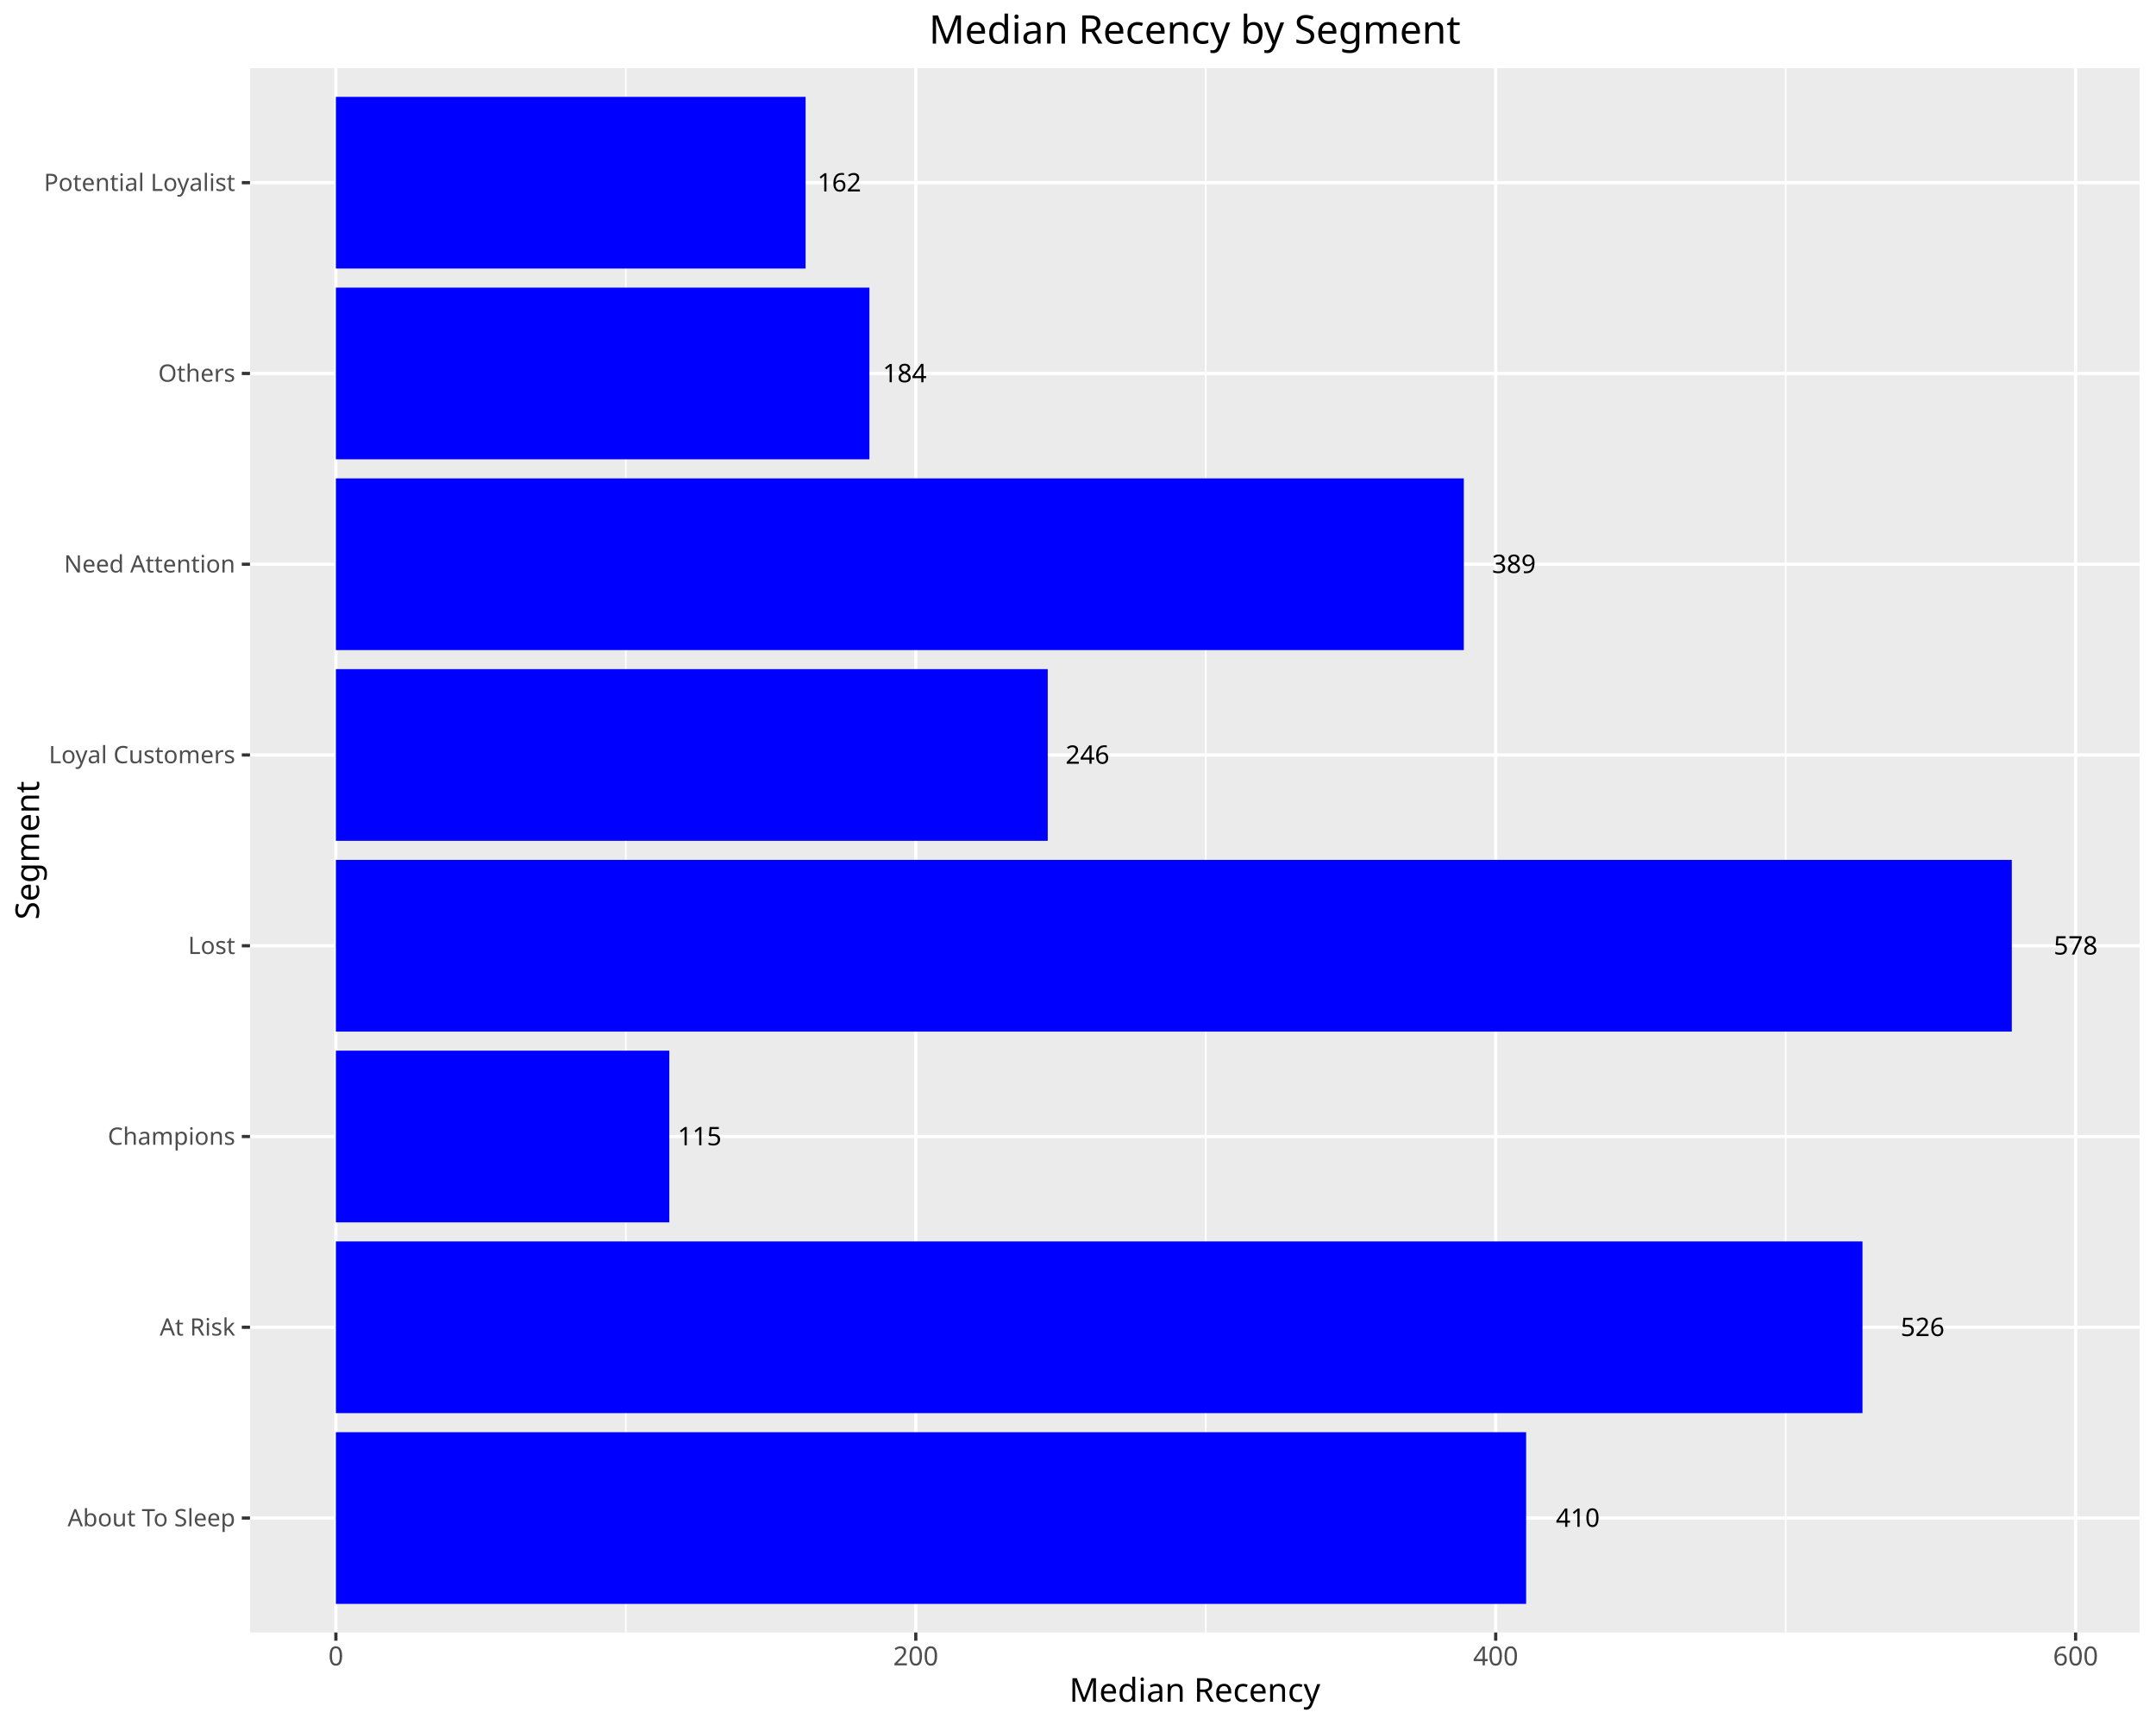
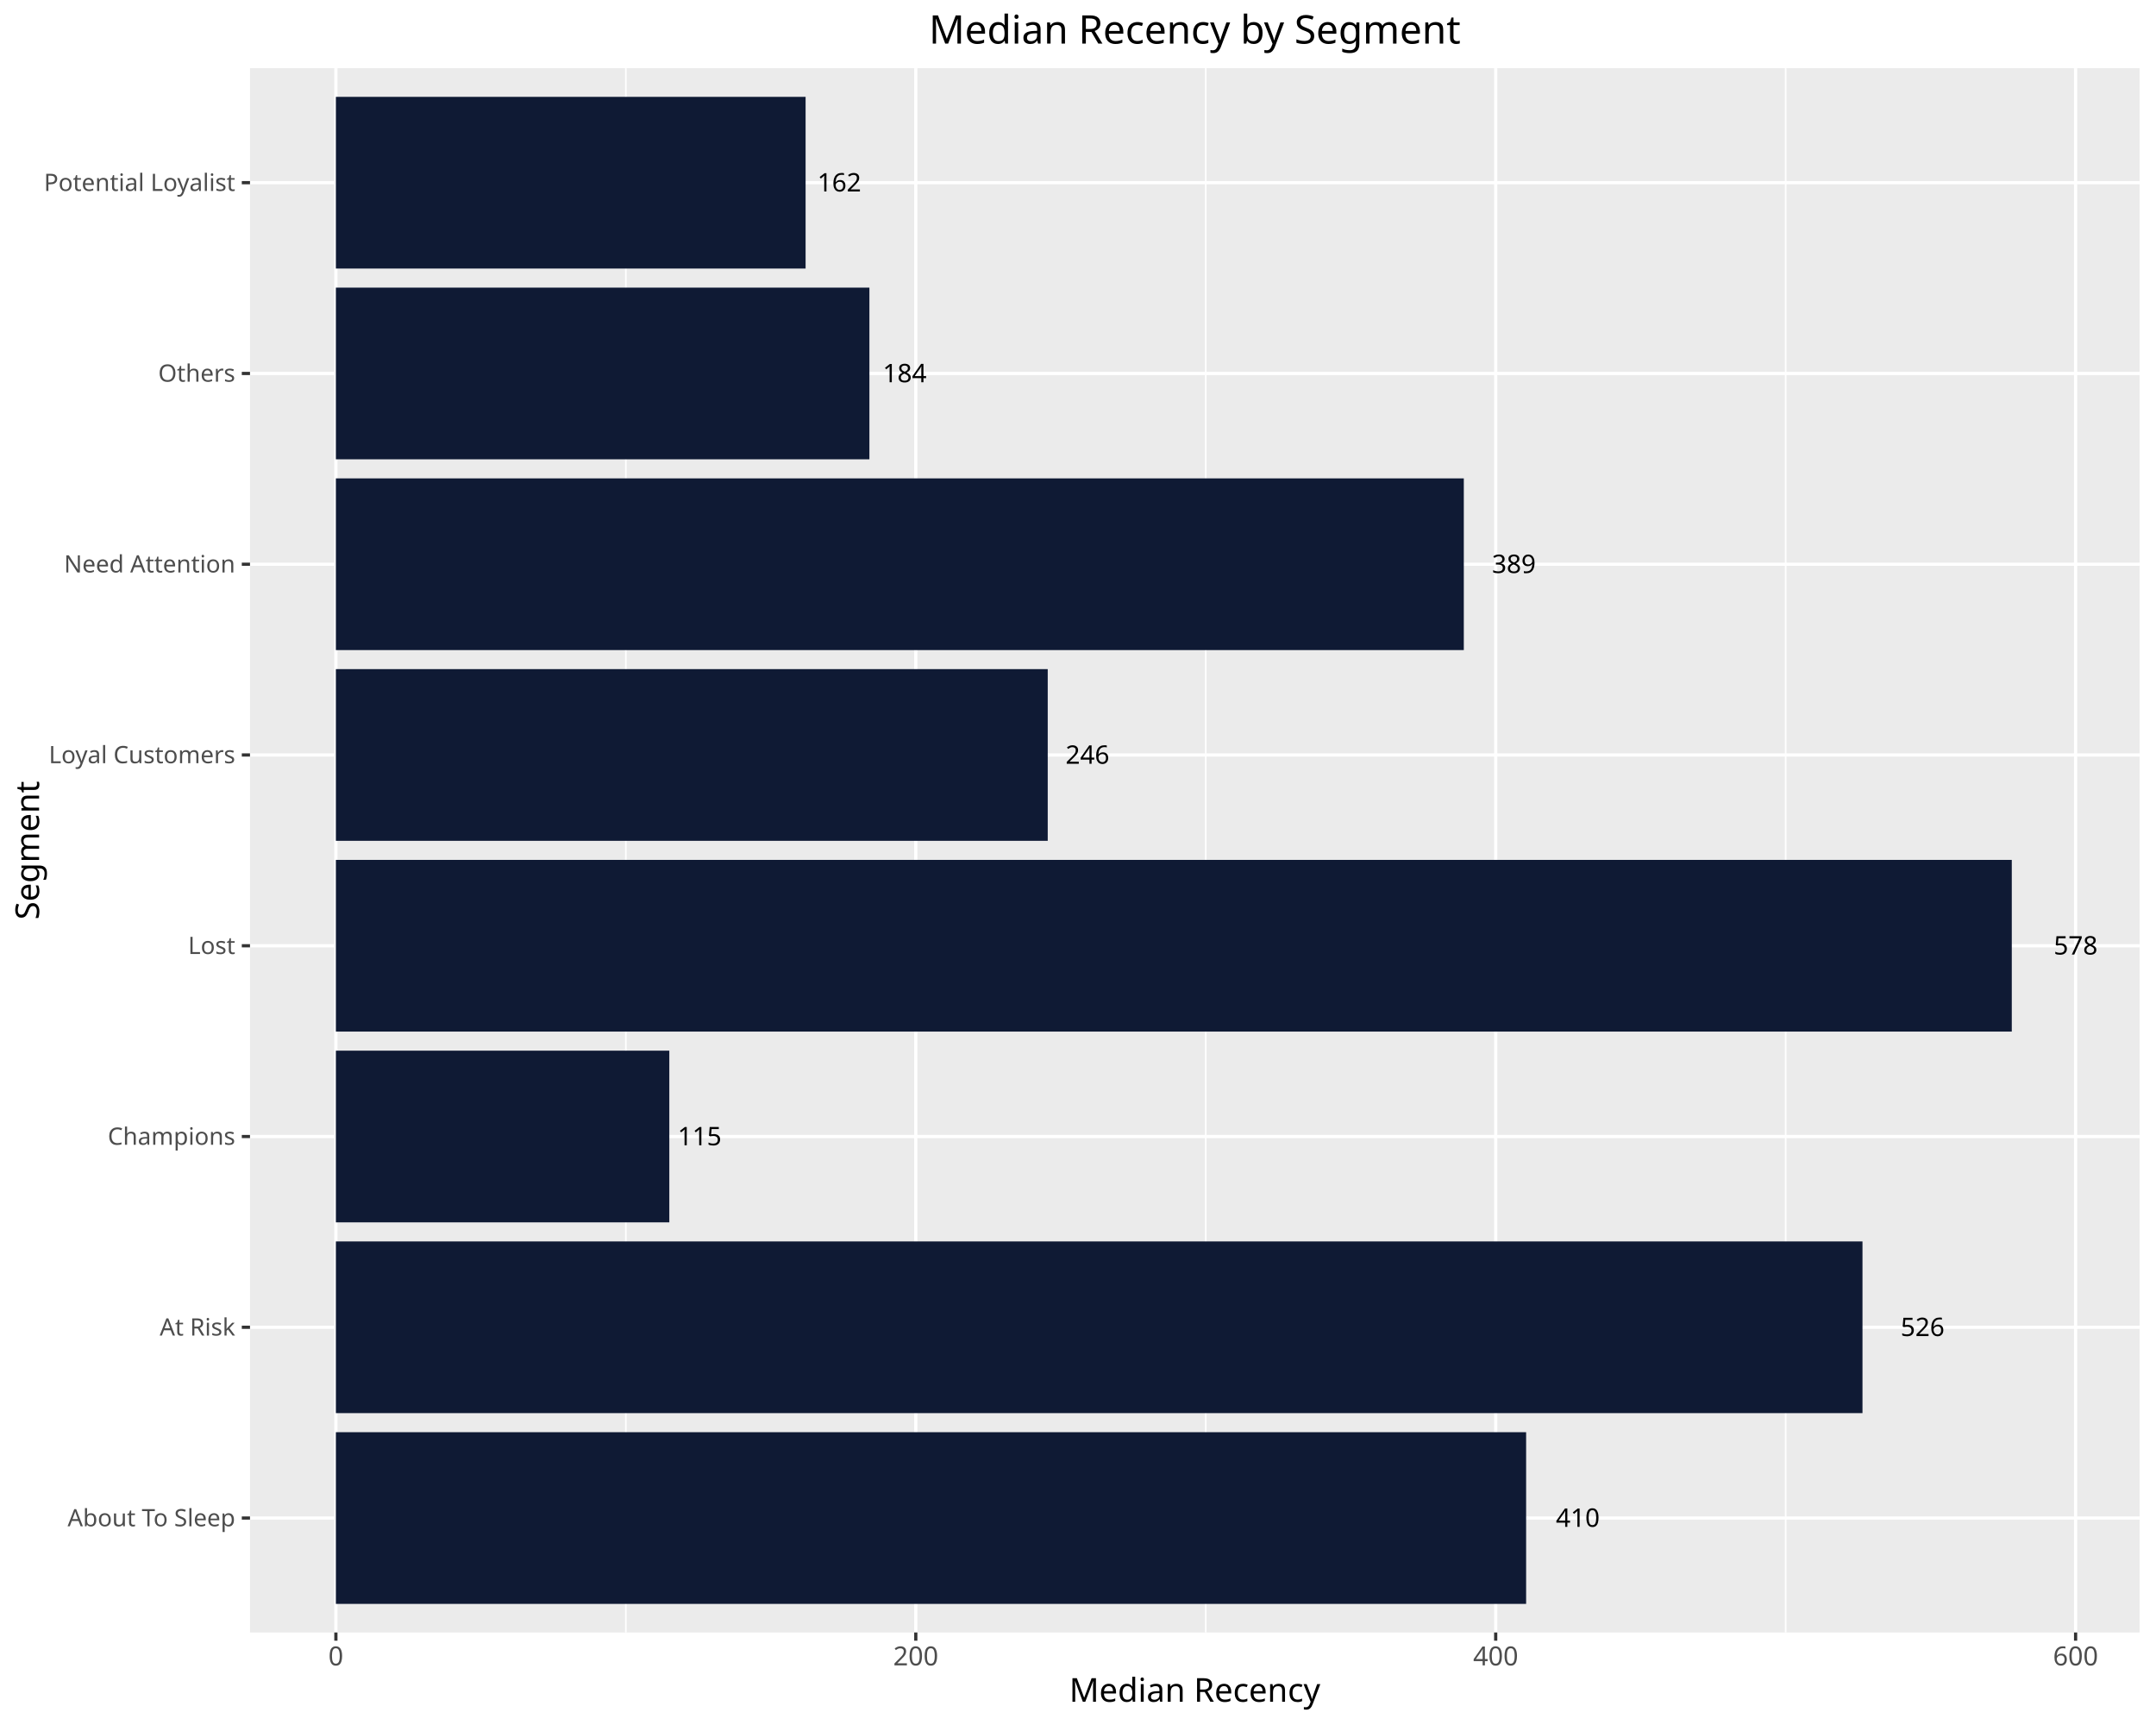
<svg xmlns="http://www.w3.org/2000/svg" class="svglite" data-engine-version="2.0" width="720.00pt" height="576.00pt" viewBox="0 0 720.00 576.00">
  <defs>
    <style type="text/css">
    .svglite line, .svglite polyline, .svglite polygon, .svglite path, .svglite rect, .svglite circle {
      fill: none;
      stroke: #000000;
      stroke-linecap: round;
      stroke-linejoin: round;
      stroke-miterlimit: 10.00;
    }
  </style>
  </defs>
  <rect width="100%" height="100%" style="stroke: none; fill: #FFFFFF;" />
  <defs>
    <clipPath id="cpMC4wMHw3MjAuMDB8MC4wMHw1NzYuMDA=">
      <rect x="0.00" y="0.00" width="720.00" height="576.00" />
    </clipPath>
  </defs>
  <g clip-path="url(#cpMC4wMHw3MjAuMDB8MC4wMHw1NzYuMDA=)">
    <rect x="0.00" y="0.00" width="720.00" height="576.00" style="stroke-width: 1.07; stroke: #FFFFFF; fill: #FFFFFF;" />
  </g>
  <defs>
    <clipPath id="cpODMuNDl8NzE0LjUyfDIyLjc4fDU0NS4xMQ==">
      <rect x="83.49" y="22.78" width="631.03" height="522.33" />
    </clipPath>
  </defs>
  <g clip-path="url(#cpODMuNDl8NzE0LjUyfDIyLjc4fDU0NS4xMQ==)">
    <rect x="83.49" y="22.78" width="631.03" height="522.33" style="stroke-width: 1.07; stroke: none; fill: #EBEBEB;" />
    <polyline points="209.00,545.11 209.00,22.78 " style="stroke-width: 0.53; stroke: #FFFFFF; stroke-linecap: butt;" />
    <polyline points="402.66,545.11 402.66,22.78 " style="stroke-width: 0.53; stroke: #FFFFFF; stroke-linecap: butt;" />
    <polyline points="596.32,545.11 596.32,22.78 " style="stroke-width: 0.53; stroke: #FFFFFF; stroke-linecap: butt;" />
    <polyline points="83.49,506.89 714.52,506.89 " style="stroke-width: 1.07; stroke: #FFFFFF; stroke-linecap: butt;" />
    <polyline points="83.49,443.19 714.52,443.19 " style="stroke-width: 1.07; stroke: #FFFFFF; stroke-linecap: butt;" />
    <polyline points="83.49,379.50 714.52,379.50 " style="stroke-width: 1.07; stroke: #FFFFFF; stroke-linecap: butt;" />
    <polyline points="83.49,315.80 714.52,315.80 " style="stroke-width: 1.07; stroke: #FFFFFF; stroke-linecap: butt;" />
    <polyline points="83.49,252.10 714.52,252.10 " style="stroke-width: 1.07; stroke: #FFFFFF; stroke-linecap: butt;" />
    <polyline points="83.49,188.40 714.52,188.40 " style="stroke-width: 1.07; stroke: #FFFFFF; stroke-linecap: butt;" />
    <polyline points="83.49,124.70 714.52,124.70 " style="stroke-width: 1.07; stroke: #FFFFFF; stroke-linecap: butt;" />
    <polyline points="83.49,61.00 714.52,61.00 " style="stroke-width: 1.07; stroke: #FFFFFF; stroke-linecap: butt;" />
    <polyline points="112.17,545.11 112.17,22.78 " style="stroke-width: 1.07; stroke: #FFFFFF; stroke-linecap: butt;" />
    <polyline points="305.83,545.11 305.83,22.78 " style="stroke-width: 1.07; stroke: #FFFFFF; stroke-linecap: butt;" />
    <polyline points="499.49,545.11 499.49,22.78 " style="stroke-width: 1.07; stroke: #FFFFFF; stroke-linecap: butt;" />
    <polyline points="693.15,545.11 693.15,22.78 " style="stroke-width: 1.07; stroke: #FFFFFF; stroke-linecap: butt;" />
-     <rect x="112.17" y="350.83" width="111.35" height="57.33" style="stroke-width: 1.07; stroke: none; stroke-linecap: butt; stroke-linejoin: miter; fill: #0000FF;" />
-     <rect x="112.17" y="32.34" width="156.86" height="57.33" style="stroke-width: 1.07; stroke: none; stroke-linecap: butt; stroke-linejoin: miter; fill: #0000FF;" />
-     <rect x="112.17" y="96.04" width="178.17" height="57.33" style="stroke-width: 1.07; stroke: none; stroke-linecap: butt; stroke-linejoin: miter; fill: #0000FF;" />
-     <rect x="112.17" y="223.43" width="237.72" height="57.33" style="stroke-width: 1.07; stroke: none; stroke-linecap: butt; stroke-linejoin: miter; fill: #0000FF;" />
-     <rect x="112.17" y="159.74" width="376.67" height="57.33" style="stroke-width: 1.07; stroke: none; stroke-linecap: butt; stroke-linejoin: miter; fill: #0000FF;" />
-     <rect x="112.17" y="478.23" width="397.48" height="57.33" style="stroke-width: 1.07; stroke: none; stroke-linecap: butt; stroke-linejoin: miter; fill: #0000FF;" />
-     <rect x="112.17" y="414.53" width="509.81" height="57.33" style="stroke-width: 1.07; stroke: none; stroke-linecap: butt; stroke-linejoin: miter; fill: #0000FF;" />
-     <rect x="112.17" y="287.13" width="559.67" height="57.33" style="stroke-width: 1.07; stroke: none; stroke-linecap: butt; stroke-linejoin: miter; fill: #0000FF;" />
+     <rect x="112.17" y="350.83" width="111.35" height="57.33" style="stroke-width: 1.07; stroke: none; stroke-linecap: butt; stroke-linejoin: miter; fill: #0F1A34;" />
+     <rect x="112.17" y="32.34" width="156.86" height="57.33" style="stroke-width: 1.07; stroke: none; stroke-linecap: butt; stroke-linejoin: miter; fill: #0F1A34;" />
+     <rect x="112.17" y="96.04" width="178.17" height="57.33" style="stroke-width: 1.07; stroke: none; stroke-linecap: butt; stroke-linejoin: miter; fill: #0F1A34;" />
+     <rect x="112.17" y="223.43" width="237.72" height="57.33" style="stroke-width: 1.07; stroke: none; stroke-linecap: butt; stroke-linejoin: miter; fill: #0F1A34;" />
+     <rect x="112.17" y="159.74" width="376.67" height="57.33" style="stroke-width: 1.07; stroke: none; stroke-linecap: butt; stroke-linejoin: miter; fill: #0F1A34;" />
+     <rect x="112.17" y="478.23" width="397.48" height="57.33" style="stroke-width: 1.07; stroke: none; stroke-linecap: butt; stroke-linejoin: miter; fill: #0F1A34;" />
+     <rect x="112.17" y="414.53" width="509.81" height="57.33" style="stroke-width: 1.07; stroke: none; stroke-linecap: butt; stroke-linejoin: miter; fill: #0F1A34;" />
+     <rect x="112.17" y="287.13" width="559.67" height="57.33" style="stroke-width: 1.07; stroke: none; stroke-linecap: butt; stroke-linejoin: miter; fill: #0F1A34;" />
    <text x="226.31" y="382.43" style="font-size: 8.54px; font-family: sans;" textLength="14.24px" lengthAdjust="spacingAndGlyphs">115</text>
    <text x="272.96" y="63.94" style="font-size: 8.54px; font-family: sans;" textLength="14.24px" lengthAdjust="spacingAndGlyphs">162</text>
    <text x="294.79" y="127.64" style="font-size: 8.54px; font-family: sans;" textLength="14.24px" lengthAdjust="spacingAndGlyphs">184</text>
    <text x="355.83" y="255.04" style="font-size: 8.54px; font-family: sans;" textLength="14.24px" lengthAdjust="spacingAndGlyphs">246</text>
    <text x="498.25" y="191.34" style="font-size: 8.54px; font-family: sans;" textLength="14.24px" lengthAdjust="spacingAndGlyphs">389</text>
    <text x="519.59" y="509.83" style="font-size: 8.54px; font-family: sans;" textLength="14.24px" lengthAdjust="spacingAndGlyphs">410</text>
    <text x="634.72" y="446.13" style="font-size: 8.54px; font-family: sans;" textLength="14.24px" lengthAdjust="spacingAndGlyphs">526</text>
    <text x="685.84" y="318.73" style="font-size: 8.54px; font-family: sans;" textLength="14.24px" lengthAdjust="spacingAndGlyphs">578</text>
  </g>
  <g clip-path="url(#cpMC4wMHw3MjAuMDB8MC4wMHw1NzYuMDA=)">
    <text x="78.56" y="509.65" text-anchor="end" style="font-size: 8.00px; fill: #4D4D4D; font-family: sans;" textLength="55.15px" lengthAdjust="spacingAndGlyphs">About To Sleep</text>
    <text x="78.56" y="445.95" text-anchor="end" style="font-size: 8.00px; fill: #4D4D4D; font-family: sans;" textLength="25.34px" lengthAdjust="spacingAndGlyphs">At Risk</text>
    <text x="78.56" y="382.25" text-anchor="end" style="font-size: 8.00px; fill: #4D4D4D; font-family: sans;" textLength="40.47px" lengthAdjust="spacingAndGlyphs">Champions</text>
    <text x="78.56" y="318.55" text-anchor="end" style="font-size: 8.00px; fill: #4D4D4D; font-family: sans;" textLength="15.12px" lengthAdjust="spacingAndGlyphs">Lost</text>
    <text x="78.56" y="254.85" text-anchor="end" style="font-size: 8.00px; fill: #4D4D4D; font-family: sans;" textLength="60.04px" lengthAdjust="spacingAndGlyphs">Loyal Customers</text>
    <text x="78.56" y="191.15" text-anchor="end" style="font-size: 8.00px; fill: #4D4D4D; font-family: sans;" textLength="52.93px" lengthAdjust="spacingAndGlyphs">Need Attention</text>
    <text x="78.56" y="127.45" text-anchor="end" style="font-size: 8.00px; fill: #4D4D4D; font-family: sans;" textLength="24.01px" lengthAdjust="spacingAndGlyphs">Others</text>
    <text x="78.56" y="63.76" text-anchor="end" style="font-size: 8.00px; fill: #4D4D4D; font-family: sans;" textLength="60.48px" lengthAdjust="spacingAndGlyphs">Potential Loyalist</text>
    <polyline points="80.75,506.89 83.49,506.89 " style="stroke-width: 1.07; stroke: #333333; stroke-linecap: butt;" />
    <polyline points="80.75,443.19 83.49,443.19 " style="stroke-width: 1.07; stroke: #333333; stroke-linecap: butt;" />
    <polyline points="80.75,379.50 83.49,379.50 " style="stroke-width: 1.07; stroke: #333333; stroke-linecap: butt;" />
    <polyline points="80.75,315.80 83.49,315.80 " style="stroke-width: 1.07; stroke: #333333; stroke-linecap: butt;" />
    <polyline points="80.75,252.10 83.49,252.10 " style="stroke-width: 1.07; stroke: #333333; stroke-linecap: butt;" />
    <polyline points="80.75,188.40 83.49,188.40 " style="stroke-width: 1.07; stroke: #333333; stroke-linecap: butt;" />
    <polyline points="80.75,124.70 83.49,124.70 " style="stroke-width: 1.07; stroke: #333333; stroke-linecap: butt;" />
    <polyline points="80.75,61.00 83.49,61.00 " style="stroke-width: 1.07; stroke: #333333; stroke-linecap: butt;" />
    <polyline points="112.17,547.85 112.17,545.11 " style="stroke-width: 1.07; stroke: #333333; stroke-linecap: butt;" />
    <polyline points="305.83,547.85 305.83,545.11 " style="stroke-width: 1.07; stroke: #333333; stroke-linecap: butt;" />
    <polyline points="499.49,547.85 499.49,545.11 " style="stroke-width: 1.07; stroke: #333333; stroke-linecap: butt;" />
    <polyline points="693.15,547.85 693.15,545.11 " style="stroke-width: 1.07; stroke: #333333; stroke-linecap: butt;" />
    <text x="112.17" y="556.10" text-anchor="middle" style="font-size: 8.80px; fill: #4D4D4D; font-family: sans;" textLength="4.89px" lengthAdjust="spacingAndGlyphs">0</text>
    <text x="305.83" y="556.10" text-anchor="middle" style="font-size: 8.80px; fill: #4D4D4D; font-family: sans;" textLength="14.68px" lengthAdjust="spacingAndGlyphs">200</text>
    <text x="499.49" y="556.10" text-anchor="middle" style="font-size: 8.80px; fill: #4D4D4D; font-family: sans;" textLength="14.68px" lengthAdjust="spacingAndGlyphs">400</text>
    <text x="693.15" y="556.10" text-anchor="middle" style="font-size: 8.80px; fill: #4D4D4D; font-family: sans;" textLength="14.68px" lengthAdjust="spacingAndGlyphs">600</text>
    <text x="399.00" y="568.24" text-anchor="middle" style="font-size: 11.00px; font-family: sans;" textLength="81.95px" lengthAdjust="spacingAndGlyphs">Median Recency</text>
    <text transform="translate(13.05,283.95) rotate(-90)" text-anchor="middle" style="font-size: 11.00px; font-family: sans;" textLength="44.04px" lengthAdjust="spacingAndGlyphs">Segment</text>
    <text x="399.00" y="14.56" text-anchor="middle" style="font-size: 13.20px; font-family: sans;" textLength="176.13px" lengthAdjust="spacingAndGlyphs">Median Recency  by Segment</text>
  </g>
</svg>
